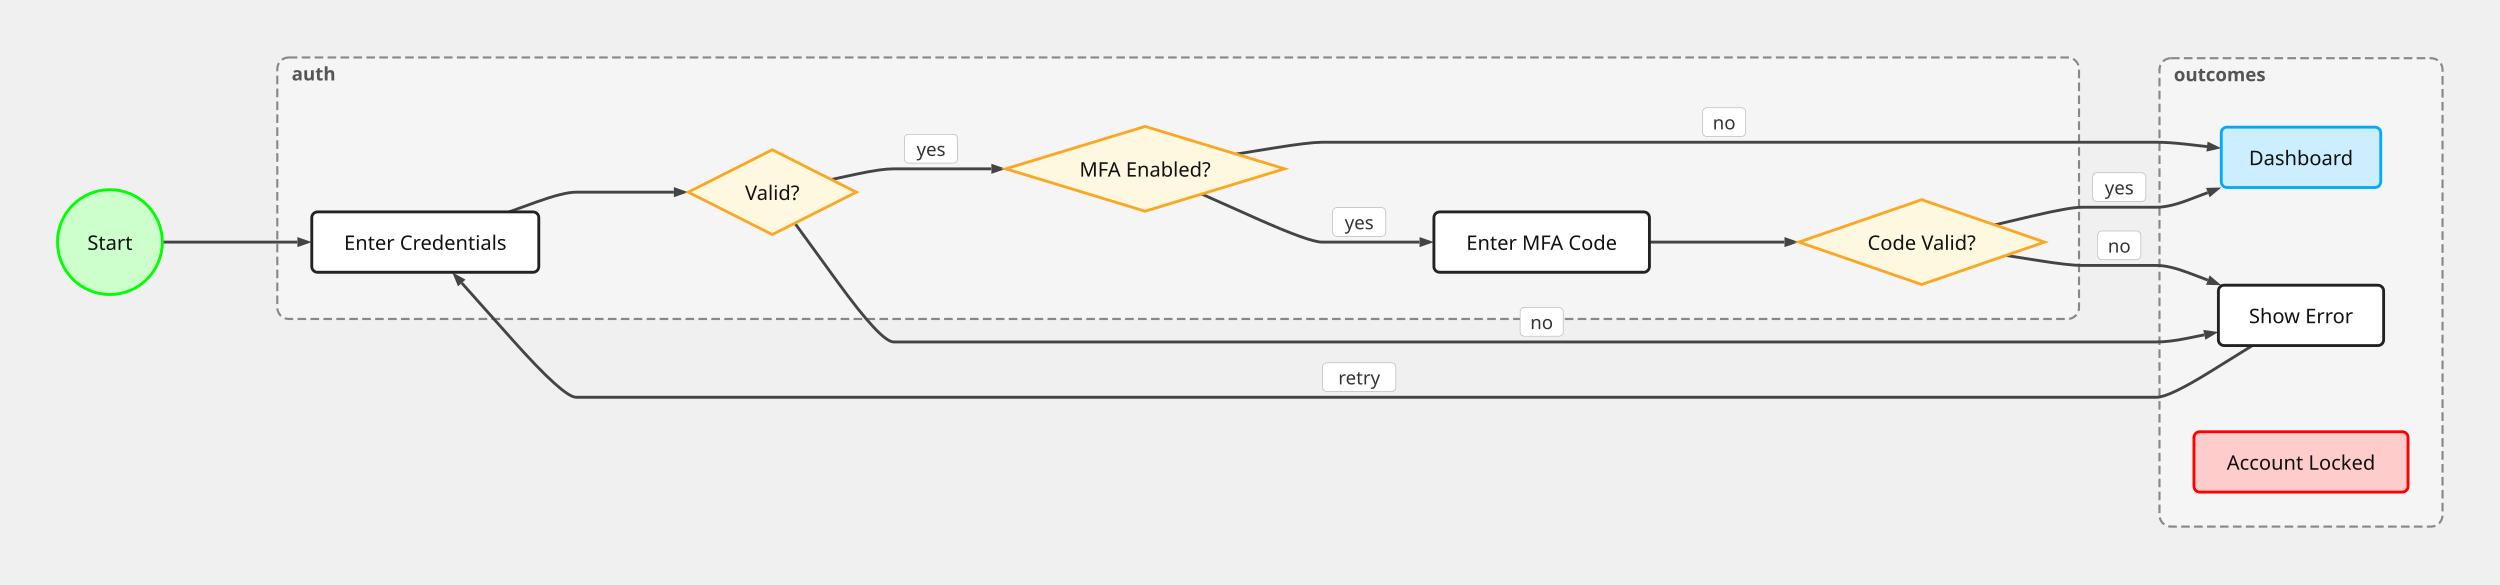
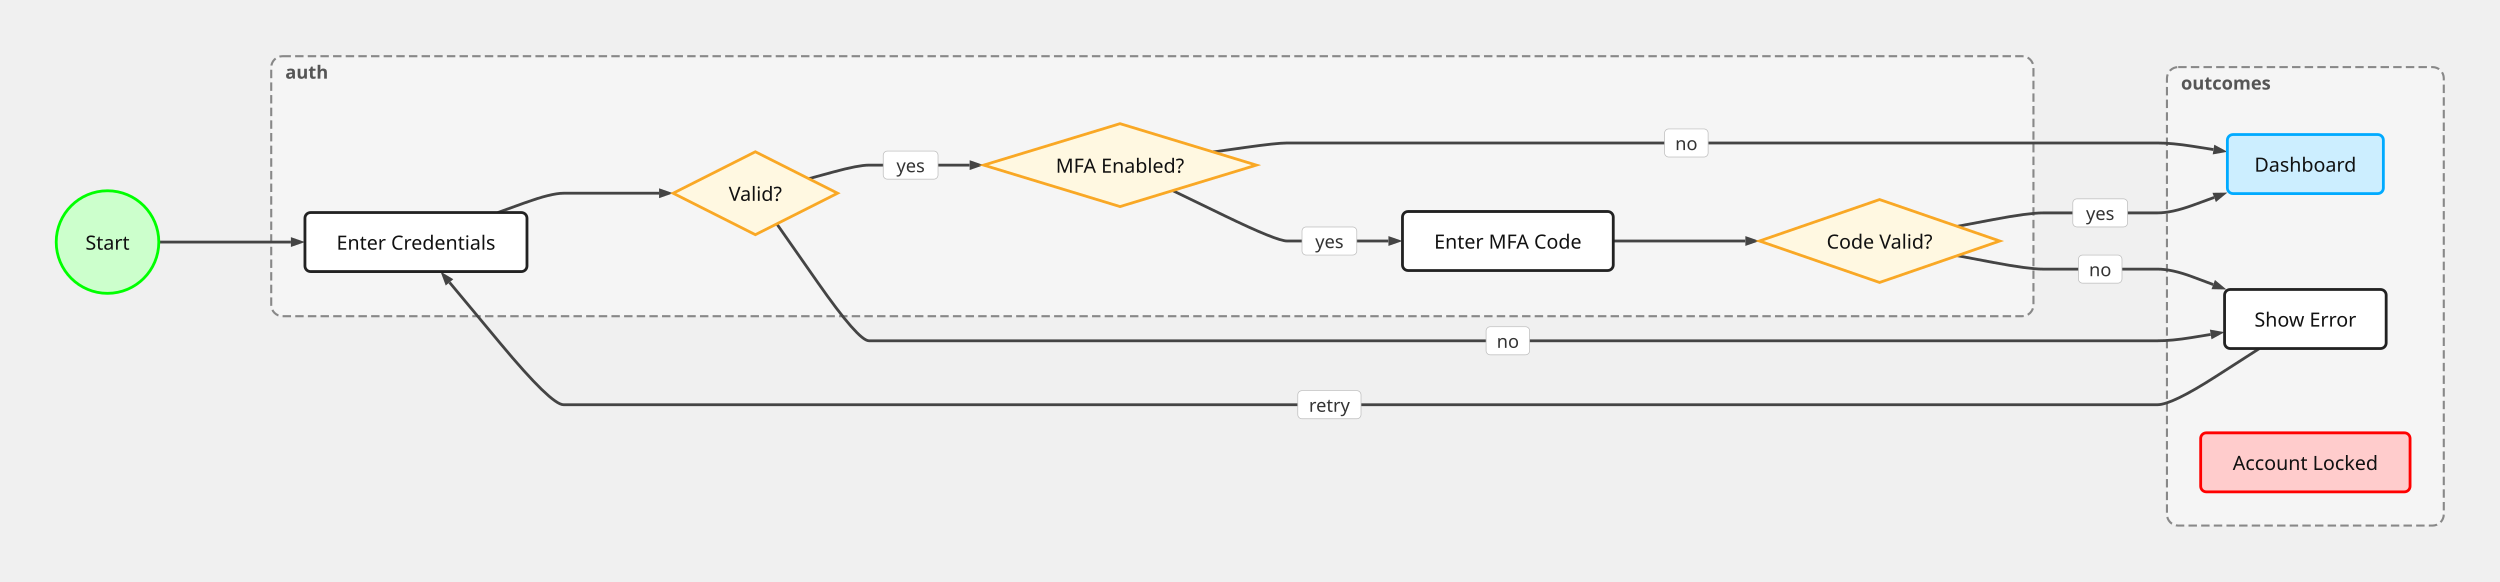
- <svg xmlns="http://www.w3.org/2000/svg" viewBox="-40 -44.25 1740 406.5" style="max-width:100%">
+ <svg xmlns="http://www.w3.org/2000/svg" viewBox="-40 -47 1779 414" style="max-width:100%">
  <defs>
-     <marker id="arrowhead" markerWidth="10" markerHeight="7" refX="0" refY="3.5" orient="auto" markerUnits="userSpaceOnUse">
+     <marker id="glypho-53rf49-arrowhead" markerWidth="10" markerHeight="7" refX="0" refY="3.5" orient="auto" markerUnits="userSpaceOnUse">
      <polygon points="0 0, 10 3.5, 0 7" fill="#444444" />
    </marker>
-     <marker id="arrowhead-thick" markerWidth="14" markerHeight="10" refX="0" refY="5" orient="auto" markerUnits="userSpaceOnUse">
+     <marker id="glypho-53rf49-arrowhead-thick" markerWidth="14" markerHeight="10" refX="0" refY="5" orient="auto" markerUnits="userSpaceOnUse">
      <polygon points="0 0, 14 5, 0 10" fill="#444444" />
    </marker>
-     <marker id="arrowhead-reverse" markerWidth="10" markerHeight="7" refX="10" refY="3.5" orient="auto" markerUnits="userSpaceOnUse">
+     <marker id="glypho-53rf49-arrowhead-reverse" markerWidth="10" markerHeight="7" refX="10" refY="3.5" orient="auto" markerUnits="userSpaceOnUse">
      <polygon points="10 0, 0 3.5, 10 7" fill="#444444" />
    </marker>
  </defs>
  <g>
-     <rect x="153" y="-4.25" width="1254" height="182" fill="#f5f5f5" fill-opacity="1" stroke="#888888" stroke-width="1.5" stroke-dasharray="6 3" rx="8" ry="8" />
-     <text x="163" y="11.75" fill="#555555" font-size="13" font-family="system-ui, sans-serif" font-weight="bold">auth</text>
+     <rect x="153" y="-7" width="1254" height="185" fill="#f5f5f5" fill-opacity="1" stroke="#888888" stroke-width="1.5" stroke-dasharray="6 3" rx="8" ry="8" />
+     <text x="163" y="9" fill="#555555" font-size="13" font-family="system-ui, sans-serif" font-weight="bold">auth</text>
  </g>
  <g>
-     <rect x="1463" y="-3.75" width="197" height="326" fill="#f5f5f5" fill-opacity="1" stroke="#888888" stroke-width="1.5" stroke-dasharray="6 3" rx="8" ry="8" />
-     <text x="1473" y="12.25" fill="#555555" font-size="13" font-family="system-ui, sans-serif" font-weight="bold">outcomes</text>
+     <rect x="1502" y="0.75" width="197" height="326.25" fill="#f5f5f5" fill-opacity="1" stroke="#888888" stroke-width="1.5" stroke-dasharray="6 3" rx="8" ry="8" />
+     <text x="1512" y="16.75" fill="#555555" font-size="13" font-family="system-ui, sans-serif" font-weight="bold">outcomes</text>
  </g>
-   <path d="M 73 124.25 L 81.667 124.25 Q 90.333 124.25 99 124.25 Q 107.667 124.25 116.333 124.25 Q 125 124.25 133.667 124.25 Q 142.333 124.25 151 124.25 Q 159.667 124.25 163.333 124.25 L 167 124.25" fill="none" stroke="#444444" stroke-width="2" marker-end="url(#arrowhead)" />
-   <path d="M 314.216 103.25 L 333.275 96.375 Q 352.333 89.5 361 89.5 Q 369.667 89.5 378.333 89.5 Q 387 89.5 395.667 89.5 Q 404.333 89.5 413 89.5 Q 421.667 89.5 425.333 89.5 L 429 89.5" fill="none" stroke="#444444" stroke-width="2" marker-end="url(#arrowhead)" />
-   <path d="M 538.554 80.703 L 555.944 76.976 Q 573.333 73.25 582 73.25 Q 590.667 73.25 599.333 73.25 Q 608 73.25 616.667 73.25 Q 625.333 73.25 634 73.25 Q 642.667 73.25 646.333 73.25 L 650 73.25" fill="none" stroke="#444444" stroke-width="2" marker-end="url(#arrowhead)" />
-   <path d="M 513.2 111.083 L 543.267 152.416 Q 573.333 193.75 582 193.75 Q 590.667 193.75 599.333 193.75 Q 608 193.75 616.667 193.75 Q 625.333 193.75 634 193.75 Q 642.667 193.75 699.833 193.75 Q 757 193.75 814.167 193.75 Q 871.333 193.75 880 193.75 Q 888.667 193.75 897.333 193.75 Q 906 193.75 914.667 193.75 Q 923.333 193.75 932 193.75 Q 940.667 193.75 986.833 193.75 Q 1033 193.75 1079.167 193.75 Q 1125.333 193.75 1134 193.75 Q 1142.667 193.75 1151.333 193.75 Q 1160 193.75 1168.667 193.75 Q 1177.333 193.75 1186 193.75 Q 1194.667 193.75 1246.083 193.75 Q 1297.5 193.75 1348.917 193.75 Q 1400.333 193.75 1409 193.75 Q 1417.667 193.75 1426.333 193.75 Q 1435 193.75 1443.667 193.75 Q 1452.333 193.75 1461 193.75 Q 1469.667 193.75 1481.932 191.279 L 1494.197 188.808" fill="none" stroke="#444444" stroke-width="2" marker-end="url(#arrowhead)" />
-   <path d="M 820.314 63.005 L 845.824 58.878 Q 871.333 54.75 880 54.75 Q 888.667 54.75 897.333 54.75 Q 906 54.75 914.667 54.75 Q 923.333 54.75 932 54.75 Q 940.667 54.75 986.833 54.75 Q 1033 54.75 1079.167 54.75 Q 1125.333 54.75 1134 54.75 Q 1142.667 54.75 1151.333 54.75 Q 1160 54.75 1168.667 54.75 Q 1177.333 54.75 1186 54.75 Q 1194.667 54.75 1246.083 54.75 Q 1297.5 54.75 1348.917 54.75 Q 1400.333 54.75 1409 54.75 Q 1417.667 54.75 1426.333 54.75 Q 1435 54.75 1443.667 54.75 Q 1452.333 54.75 1461 54.75 Q 1469.667 54.75 1482.866 56.259 L 1496.065 57.768" fill="none" stroke="#444444" stroke-width="2" marker-end="url(#arrowhead)" />
-   <path d="M 796.323 90.791 L 833.828 107.52 Q 871.333 124.25 880 124.25 Q 888.667 124.25 897.333 124.25 Q 906 124.25 914.667 124.25 Q 923.333 124.25 932 124.25 Q 940.667 124.25 944.333 124.25 L 948 124.25" fill="none" stroke="#444444" stroke-width="2" marker-end="url(#arrowhead)" />
-   <path d="M 1108 124.25 L 1116.667 124.25 Q 1125.333 124.25 1134 124.25 Q 1142.667 124.25 1151.333 124.25 Q 1160 124.25 1168.667 124.25 Q 1177.333 124.25 1186 124.25 Q 1194.667 124.25 1198.333 124.25 L 1202 124.25" fill="none" stroke="#444444" stroke-width="2" marker-end="url(#arrowhead)" />
-   <path d="M 1348.288 112.273 L 1374.311 106.137 Q 1400.333 100 1409 100 Q 1417.667 100 1426.333 100 Q 1435 100 1443.667 100 Q 1452.333 100 1461 100 Q 1469.667 100 1483.159 94.895 L 1496.651 89.789" fill="none" stroke="#444444" stroke-width="2" marker-end="url(#arrowhead)" />
-   <path d="M 1356.142 133.517 L 1378.238 137.008 Q 1400.333 140.5 1409 140.5 Q 1417.667 140.5 1426.333 140.5 Q 1435 140.5 1443.667 140.5 Q 1452.333 140.5 1461 140.5 Q 1469.667 140.5 1483.159 145.605 L 1496.651 150.711" fill="none" stroke="#444444" stroke-width="2" marker-end="url(#arrowhead)" />
-   <path d="M 1527.667 196.25 L 1498.667 214.25 Q 1469.667 232.25 1461 232.25 Q 1452.333 232.25 1443.667 232.25 Q 1435 232.25 1426.333 232.25 Q 1417.667 232.25 1409 232.25 Q 1400.333 232.25 1348.917 232.25 Q 1297.5 232.25 1246.083 232.25 Q 1194.667 232.25 1186 232.25 Q 1177.333 232.25 1168.667 232.25 Q 1160 232.25 1151.333 232.25 Q 1142.667 232.25 1134 232.25 Q 1125.333 232.25 1079.167 232.25 Q 1033 232.25 986.833 232.25 Q 940.667 232.25 932 232.25 Q 923.333 232.25 914.667 232.25 Q 906 232.25 897.333 232.25 Q 888.667 232.25 880 232.25 Q 871.333 232.25 814.167 232.25 Q 757 232.25 699.833 232.25 Q 642.667 232.25 634 232.25 Q 625.333 232.25 616.667 232.25 Q 608 232.25 599.333 232.25 Q 590.667 232.25 582 232.25 Q 573.333 232.25 535.417 232.25 Q 497.5 232.25 459.583 232.25 Q 421.667 232.25 413 232.25 Q 404.333 232.25 395.667 232.25 Q 387 232.25 378.333 232.25 Q 369.667 232.25 361 232.25 Q 352.333 232.25 316.861 192.481 L 281.388 152.713" fill="none" stroke="#444444" stroke-width="2" marker-end="url(#arrowhead)" />
-   <g transform="translate(0, 87.75)" data-node-id="start">
+   <path d="M 73 125.25 L 81.667 125.25 Q 90.333 125.25 99 125.25 Q 107.667 125.25 116.333 125.25 Q 125 125.25 133.667 125.25 Q 142.333 125.25 151 125.25 Q 159.667 125.25 163.333 125.25 L 167 125.25" fill="none" stroke="#444444" stroke-width="2" marker-end="url(#glypho-53rf49-arrowhead)" />
+   <path d="M 314.216 104.25 L 333.275 97.375 Q 352.333 90.5 361 90.5 Q 369.667 90.5 378.333 90.5 Q 387 90.5 395.667 90.5 Q 404.333 90.5 413 90.5 Q 421.667 90.5 425.333 90.5 L 429 90.5" fill="none" stroke="#444444" stroke-width="2" marker-end="url(#glypho-53rf49-arrowhead)" />
+   <path d="M 535.48 80.153 L 553.195 75.326 Q 570.91 70.5 578.366 70.5 Q 585.821 70.5 596.91 70.5 Q 608 70.5 619.09 70.5 Q 630.179 70.5 637.634 70.5 Q 645.09 70.5 647.545 70.5 L 650 70.5" fill="none" stroke="#444444" stroke-width="2" marker-end="url(#glypho-53rf49-arrowhead)" />
+   <path d="M 512.749 112.31 L 541.83 153.905 Q 570.91 195.5 578.366 195.5 Q 585.821 195.5 596.91 195.5 Q 608 195.5 619.09 195.5 Q 630.179 195.5 637.634 195.5 Q 645.09 195.5 701.045 195.5 Q 757 195.5 812.798 195.5 Q 868.596 195.5 875.895 195.5 Q 883.193 195.5 894.596 195.5 Q 906 195.5 917.404 195.5 Q 928.807 195.5 936.105 195.5 Q 943.404 195.5 988.202 195.5 Q 1033 195.5 1078.175 195.5 Q 1123.351 195.5 1131.026 195.5 Q 1138.701 195.5 1149.351 195.5 Q 1160 195.5 1170.649 195.5 Q 1181.299 195.5 1188.974 195.5 Q 1196.649 195.5 1247.075 195.5 Q 1297.5 195.5 1350.501 195.5 Q 1403.502 195.5 1413.753 195.5 Q 1424.004 195.5 1439.252 195.5 Q 1454.5 195.5 1469.748 195.5 Q 1484.996 195.5 1495.247 195.5 Q 1505.498 195.5 1519.314 193.246 L 1533.13 190.992" fill="none" stroke="#444444" stroke-width="2" marker-end="url(#glypho-53rf49-arrowhead)" />
+   <path d="M 823.254 61.149 L 845.925 57.95 Q 868.596 54.75 875.895 54.75 Q 883.193 54.75 894.596 54.75 Q 906 54.75 917.404 54.75 Q 928.807 54.75 936.105 54.75 Q 943.404 54.75 988.202 54.75 Q 1033 54.75 1078.175 54.75 Q 1123.351 54.75 1131.026 54.75 Q 1138.701 54.75 1149.351 54.75 Q 1160 54.75 1170.649 54.75 Q 1181.299 54.75 1188.974 54.75 Q 1196.649 54.75 1247.075 54.75 Q 1297.5 54.75 1350.501 54.75 Q 1403.502 54.75 1413.753 54.75 Q 1424.004 54.75 1439.252 54.75 Q 1454.5 54.75 1469.748 54.75 Q 1484.996 54.75 1495.247 54.75 Q 1505.498 54.75 1520.31 57.089 L 1535.122 59.427" fill="none" stroke="#444444" stroke-width="2" marker-end="url(#glypho-53rf49-arrowhead)" />
+   <path d="M 794.436 88.615 L 831.516 106.557 Q 868.596 124.5 875.895 124.5 Q 883.193 124.5 894.596 124.5 Q 906 124.5 917.404 124.5 Q 928.807 124.5 936.105 124.5 Q 943.404 124.5 945.702 124.5 L 948 124.5" fill="none" stroke="#444444" stroke-width="2" marker-end="url(#glypho-53rf49-arrowhead)" />
+   <path d="M 1108 124.5 L 1115.675 124.5 Q 1123.351 124.5 1131.026 124.5 Q 1138.701 124.5 1149.351 124.5 Q 1160 124.5 1170.649 124.5 Q 1181.299 124.5 1188.974 124.5 Q 1196.649 124.5 1199.325 124.5 L 1202 124.5" fill="none" stroke="#444444" stroke-width="2" marker-end="url(#glypho-53rf49-arrowhead)" />
+   <path d="M 1352.774 114.071 L 1378.138 109.286 Q 1403.502 104.5 1413.753 104.5 Q 1424.004 104.5 1439.252 104.5 Q 1454.5 104.5 1469.748 104.5 Q 1484.996 104.5 1495.247 104.5 Q 1505.498 104.5 1520.553 98.993 L 1535.609 93.486" fill="none" stroke="#444444" stroke-width="2" marker-end="url(#glypho-53rf49-arrowhead)" />
+   <path d="M 1352.774 134.929 L 1378.138 139.714 Q 1403.502 144.5 1413.753 144.5 Q 1424.004 144.5 1439.252 144.5 Q 1454.5 144.5 1469.748 144.5 Q 1484.996 144.5 1495.247 144.5 Q 1505.498 144.5 1520.216 150 L 1534.934 155.5" fill="none" stroke="#444444" stroke-width="2" marker-end="url(#glypho-53rf49-arrowhead)" />
+   <path d="M 1567.794 201 L 1536.646 221 Q 1505.498 241 1495.247 241 Q 1484.996 241 1469.748 241 Q 1454.5 241 1439.252 241 Q 1424.004 241 1413.753 241 Q 1403.502 241 1350.501 241 Q 1297.5 241 1247.075 241 Q 1196.649 241 1188.974 241 Q 1181.299 241 1170.649 241 Q 1160 241 1149.351 241 Q 1138.701 241 1131.026 241 Q 1123.351 241 1078.175 241 Q 1033 241 988.202 241 Q 943.404 241 936.105 241 Q 928.807 241 917.404 241 Q 906 241 894.596 241 Q 883.193 241 875.895 241 Q 868.596 241 812.798 241 Q 757 241 701.045 241 Q 645.09 241 637.634 241 Q 630.179 241 619.09 241 Q 608 241 596.91 241 Q 585.821 241 578.366 241 Q 570.91 241 534.205 241 Q 497.5 241 459.583 241 Q 421.667 241 413 241 Q 404.333 241 395.667 241 Q 387 241 378.333 241 Q 369.667 241 361 241 Q 352.333 241 316.104 197.468 L 279.874 153.936" fill="none" stroke="#444444" stroke-width="2" marker-end="url(#glypho-53rf49-arrowhead)" />
+   <g transform="translate(0, 88.75)" data-node-id="start">
    <circle cx="36.5" cy="36.5" r="36.5" fill="#ccffcc" stroke="#00ff00" stroke-width="2" />
    <text x="36.5" y="36.5" text-anchor="middle" dominant-baseline="central" fill="#111111" font-size="14" font-family="system-ui, sans-serif">Start</text>
  </g>
-   <g transform="translate(177, 103.25)" data-node-id="login">
+   <g transform="translate(177, 104.25)" data-node-id="login">
    <rect x="0" y="0" width="158" height="42" rx="4" ry="4" fill="#ffffff" stroke="#222222" stroke-width="2" />
    <text x="79" y="21" text-anchor="middle" dominant-baseline="central" fill="#111111" font-size="14" font-family="system-ui, sans-serif">Enter Credentials</text>
  </g>
-   <g transform="translate(439, 60)" data-node-id="validate">
+   <g transform="translate(439, 61)" data-node-id="validate">
    <polygon points="58.5,0 117,29.5 58.5,59 0,29.5" fill="#fff8e1" stroke="#f9a825" stroke-width="2" />
    <text x="58.5" y="29.5" text-anchor="middle" dominant-baseline="central" fill="#111111" font-size="14" font-family="system-ui, sans-serif">Valid?</text>
  </g>
-   <g transform="translate(660, 43.75)" data-node-id="mfa">
+   <g transform="translate(660, 41)" data-node-id="mfa">
    <polygon points="97,0 194,29.5 97,59 0,29.5" fill="#fff8e1" stroke="#f9a825" stroke-width="2" />
    <text x="97" y="29.5" text-anchor="middle" dominant-baseline="central" fill="#111111" font-size="14" font-family="system-ui, sans-serif">MFA Enabled?</text>
  </g>
-   <g transform="translate(958, 103.25)" data-node-id="verify">
+   <g transform="translate(958, 103.5)" data-node-id="verify">
    <rect x="0" y="0" width="150" height="42" rx="4" ry="4" fill="#ffffff" stroke="#222222" stroke-width="2" />
    <text x="75" y="21" text-anchor="middle" dominant-baseline="central" fill="#111111" font-size="14" font-family="system-ui, sans-serif">Enter MFA Code</text>
  </g>
-   <g transform="translate(1212, 94.75)" data-node-id="mfa_check">
+   <g transform="translate(1212, 95)" data-node-id="mfa_check">
    <polygon points="85.5,0 171,29.5 85.5,59 0,29.5" fill="#fff8e1" stroke="#f9a825" stroke-width="2" />
    <text x="85.5" y="29.5" text-anchor="middle" dominant-baseline="central" fill="#111111" font-size="14" font-family="system-ui, sans-serif">Code Valid?</text>
  </g>
-   <g transform="translate(1506, 44.25)" data-node-id="dashboard">
+   <g transform="translate(1545, 48.75)" data-node-id="dashboard">
    <rect x="0" y="0" width="111" height="42" rx="4" ry="4" fill="#cceeff" stroke="#00aaff" stroke-width="2" />
    <text x="55.5" y="21" text-anchor="middle" dominant-baseline="central" fill="#111111" font-size="14" font-family="system-ui, sans-serif">Dashboard</text>
  </g>
-   <g transform="translate(1504, 154.25)" data-node-id="retry">
+   <g transform="translate(1543, 159)" data-node-id="retry">
    <rect x="0" y="0" width="115" height="42" rx="4" ry="4" fill="#ffffff" stroke="#222222" stroke-width="2" />
    <text x="57.5" y="21" text-anchor="middle" dominant-baseline="central" fill="#111111" font-size="14" font-family="system-ui, sans-serif">Show Error</text>
  </g>
-   <g transform="translate(1487, 256.25)" data-node-id="lockout">
+   <g transform="translate(1526, 261)" data-node-id="lockout">
    <rect x="0" y="0" width="149" height="42" rx="4" ry="4" fill="#ffcccc" stroke="#ff0000" stroke-width="2" />
    <text x="74.5" y="21" text-anchor="middle" dominant-baseline="central" fill="#111111" font-size="14" font-family="system-ui, sans-serif">Account Locked</text>
  </g>
-   <g transform="translate(608, 59.25)">
-     <rect x="-18.5" y="-10" width="37" height="20" fill="white" stroke="#bbb" stroke-width="0.5" rx="3" />
-     <text text-anchor="middle" dominant-baseline="central" fill="#333333" font-size="13" font-family="system-ui, sans-serif">yes</text>
+   <g transform="translate(608, 70.5)">
+     <rect x="-19.5" y="-10" width="39" height="20" fill="white" stroke="#bbb" stroke-width="0.5" rx="3" />
+     <text y="0" text-anchor="middle" dominant-baseline="central" fill="#333333" font-size="13" font-family="system-ui, sans-serif">yes</text>
  </g>
-   <g transform="translate(1033, 179.75)">
-     <rect x="-15" y="-10" width="30" height="20" fill="white" stroke="#bbb" stroke-width="0.5" rx="3" />
-     <text text-anchor="middle" dominant-baseline="central" fill="#333333" font-size="13" font-family="system-ui, sans-serif">no</text>
+   <g transform="translate(1033, 195.5)">
+     <rect x="-15.5" y="-10" width="31" height="20" fill="white" stroke="#bbb" stroke-width="0.5" rx="3" />
+     <text y="0" text-anchor="middle" dominant-baseline="central" fill="#333333" font-size="13" font-family="system-ui, sans-serif">no</text>
  </g>
-   <g transform="translate(1160, 40.75)">
-     <rect x="-15" y="-10" width="30" height="20" fill="white" stroke="#bbb" stroke-width="0.5" rx="3" />
-     <text text-anchor="middle" dominant-baseline="central" fill="#333333" font-size="13" font-family="system-ui, sans-serif">no</text>
+   <g transform="translate(1160, 54.75)">
+     <rect x="-15.5" y="-10" width="31" height="20" fill="white" stroke="#bbb" stroke-width="0.5" rx="3" />
+     <text y="0" text-anchor="middle" dominant-baseline="central" fill="#333333" font-size="13" font-family="system-ui, sans-serif">no</text>
  </g>
-   <g transform="translate(906, 110.25)">
-     <rect x="-18.5" y="-10" width="37" height="20" fill="white" stroke="#bbb" stroke-width="0.5" rx="3" />
-     <text text-anchor="middle" dominant-baseline="central" fill="#333333" font-size="13" font-family="system-ui, sans-serif">yes</text>
+   <g transform="translate(906, 124.5)">
+     <rect x="-19.5" y="-10" width="39" height="20" fill="white" stroke="#bbb" stroke-width="0.5" rx="3" />
+     <text y="0" text-anchor="middle" dominant-baseline="central" fill="#333333" font-size="13" font-family="system-ui, sans-serif">yes</text>
  </g>
-   <g transform="translate(1435, 86)">
-     <rect x="-18.5" y="-10" width="37" height="20" fill="white" stroke="#bbb" stroke-width="0.5" rx="3" />
-     <text text-anchor="middle" dominant-baseline="central" fill="#333333" font-size="13" font-family="system-ui, sans-serif">yes</text>
+   <g transform="translate(1454.5, 104.5)">
+     <rect x="-19.5" y="-10" width="39" height="20" fill="white" stroke="#bbb" stroke-width="0.5" rx="3" />
+     <text y="0" text-anchor="middle" dominant-baseline="central" fill="#333333" font-size="13" font-family="system-ui, sans-serif">yes</text>
  </g>
-   <g transform="translate(1435, 126.5)">
-     <rect x="-15" y="-10" width="30" height="20" fill="white" stroke="#bbb" stroke-width="0.5" rx="3" />
-     <text text-anchor="middle" dominant-baseline="central" fill="#333333" font-size="13" font-family="system-ui, sans-serif">no</text>
+   <g transform="translate(1454.5, 144.5)">
+     <rect x="-15.5" y="-10" width="31" height="20" fill="white" stroke="#bbb" stroke-width="0.5" rx="3" />
+     <text y="0" text-anchor="middle" dominant-baseline="central" fill="#333333" font-size="13" font-family="system-ui, sans-serif">no</text>
  </g>
-   <g transform="translate(906, 218.25)">
-     <rect x="-25.5" y="-10" width="51" height="20" fill="white" stroke="#bbb" stroke-width="0.5" rx="3" />
-     <text text-anchor="middle" dominant-baseline="central" fill="#333333" font-size="13" font-family="system-ui, sans-serif">retry</text>
+   <g transform="translate(906, 241)">
+     <rect x="-22.5" y="-10" width="45" height="20" fill="white" stroke="#bbb" stroke-width="0.5" rx="3" />
+     <text y="0" text-anchor="middle" dominant-baseline="central" fill="#333333" font-size="13" font-family="system-ui, sans-serif">retry</text>
  </g>
</svg>
